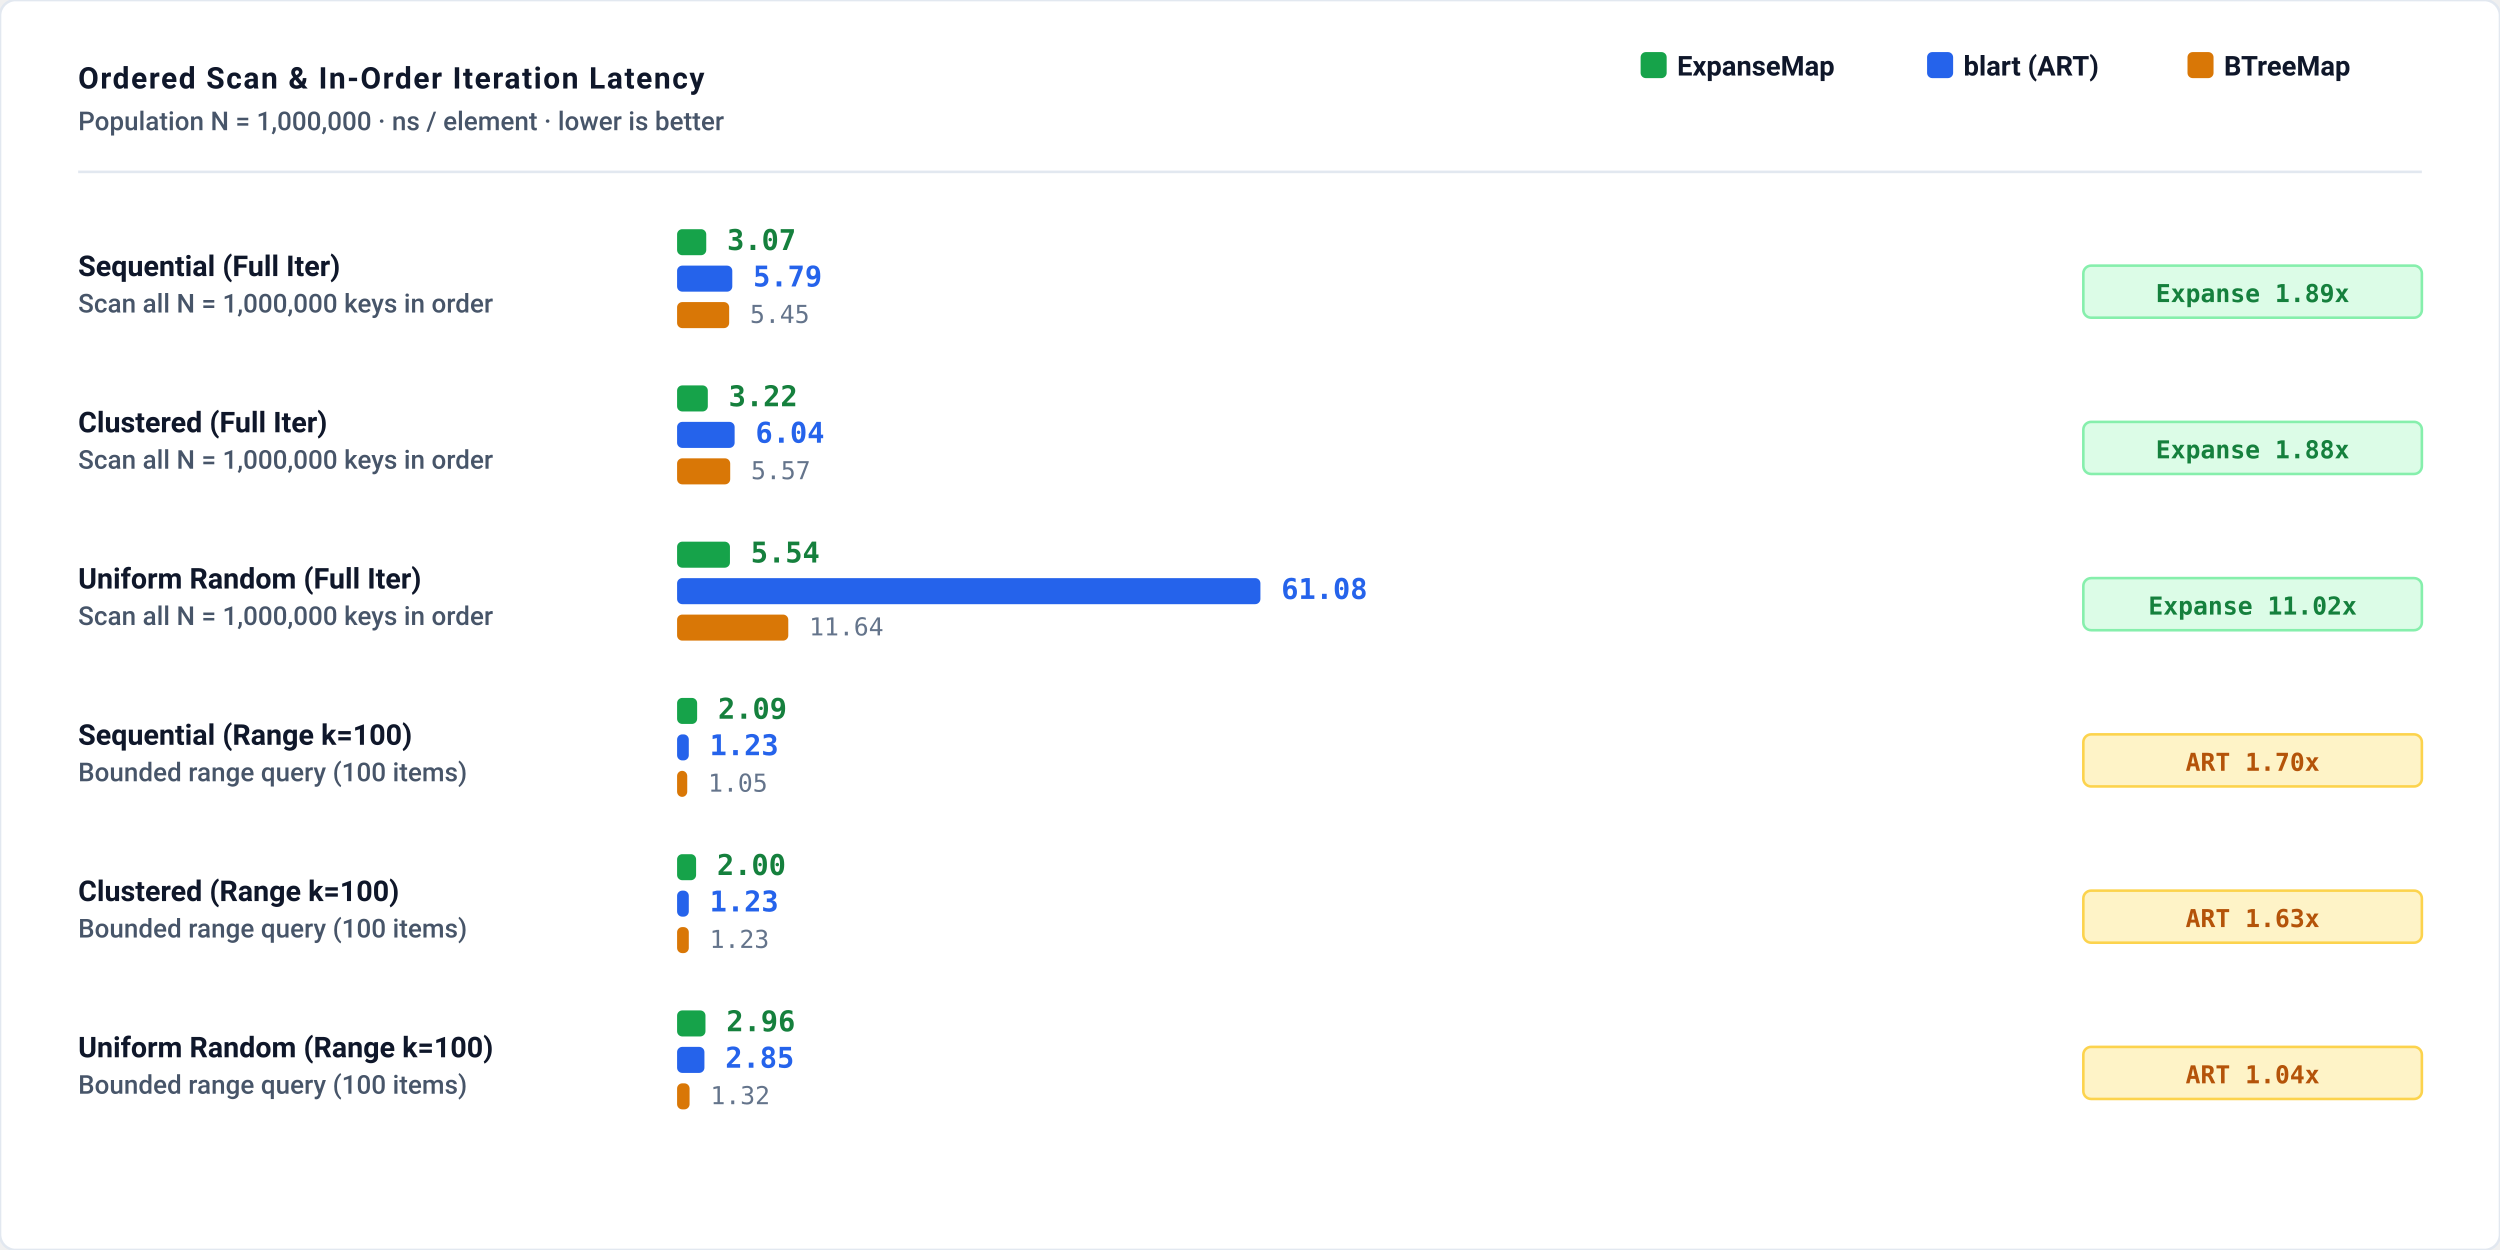
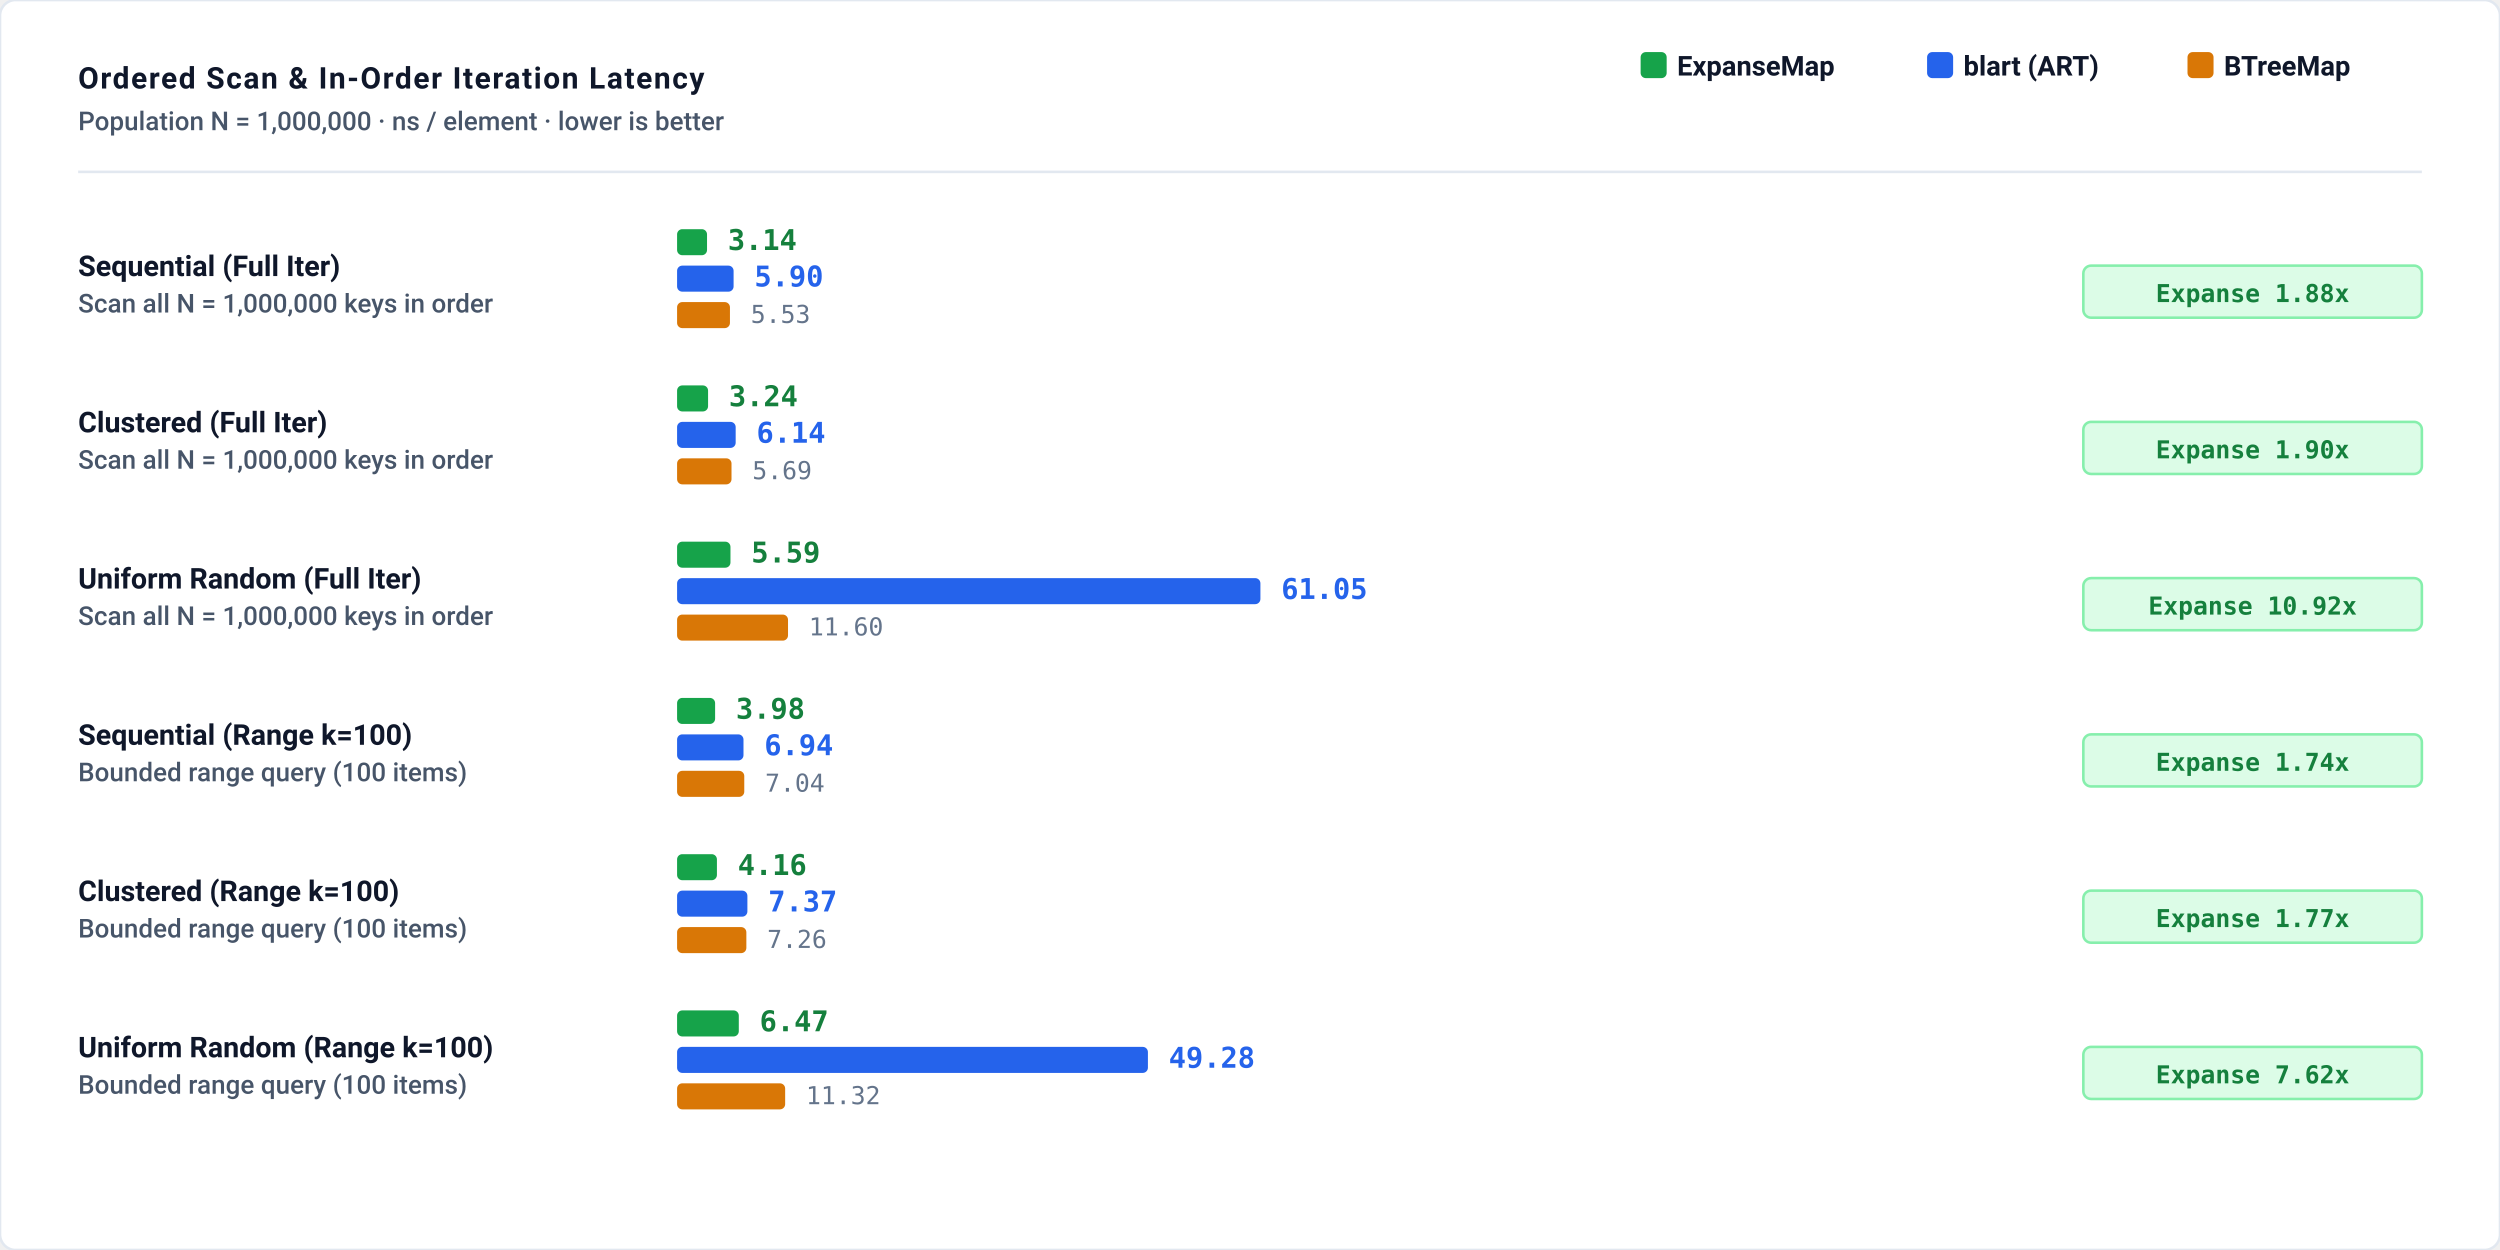
<svg xmlns="http://www.w3.org/2000/svg" role="img" viewBox="0 0 960 480" width="100%" height="100%">
  <defs>
    <style>
      .bg { fill: #ffffff; }
      .border { stroke: #e2e8f0; stroke-width: 1px; fill: none; }
      .grid { stroke: #f1f5f9; stroke-width: 1px; stroke-dasharray: 2,3; }
      .axis { stroke: #cbd5e1; stroke-width: 1.5px; }
      .divider { stroke: #e2e8f0; stroke-width: 1px; }

      .t-title { font-family: -apple-system, BlinkMacSystemFont, "Segoe UI", Roboto, Helvetica, Arial, sans-serif; font-size: 11.5px; font-weight: 700; letter-spacing: 0.6px; fill: #0f172a; text-transform: uppercase; }
      .t-sub { font-family: -apple-system, BlinkMacSystemFont, "Segoe UI", Roboto, Helvetica, Arial, sans-serif; font-size: 10px; font-weight: 500; fill: #475569; }
      .t-unit { font-family: ui-monospace, SFMono-Regular, Menlo, Monaco, Consolas, monospace; font-size: 10px; font-weight: 600; fill: #475569; }
      .t-axis-label { font-family: ui-monospace, SFMono-Regular, Menlo, Monaco, Consolas, monospace; font-size: 9.5px; font-weight: 500; fill: #64748b; }
      .t-bar-label { font-family: -apple-system, BlinkMacSystemFont, "Segoe UI", Roboto, Helvetica, Arial, sans-serif; font-size: 11px; font-weight: 700; fill: #0f172a; }
      .t-legend { font-family: -apple-system, BlinkMacSystemFont, "Segoe UI", Roboto, Helvetica, Arial, sans-serif; font-size: 10.5px; font-weight: 600; fill: #0f172a; }

      .t-val-accent { font-family: ui-monospace, SFMono-Regular, Menlo, Monaco, Consolas, monospace; font-size: 11px; font-weight: 700; fill: #15803d; }
      .t-val-blue { font-family: ui-monospace, SFMono-Regular, Menlo, Monaco, Consolas, monospace; font-size: 11px; font-weight: 600; fill: #2563eb; }
      .t-note { font-family: -apple-system, BlinkMacSystemFont, "Segoe UI", Roboto, Helvetica, Arial, sans-serif; font-size: 9.5px; font-weight: 500; fill: #64748b; }

      .b-expanse { fill: #16a34a; }
      .b-art { fill: #2563eb; }
      .b-btree { fill: #d97706; }
      .b-hashmap { fill: #7c3aed; }

      .badge-win { fill: #dcfce7; stroke: #86efac; stroke-width: 1px; }
      .badge-win-text { font-family: ui-monospace, SFMono-Regular, Menlo, Monaco, Consolas, monospace; font-size: 9.5px; font-weight: 700; fill: #15803d; text-anchor: middle; }
      .badge-loss { fill: #fef3c7; stroke: #fcd34d; stroke-width: 1px; }
      .badge-loss-text { font-family: ui-monospace, SFMono-Regular, Menlo, Monaco, Consolas, monospace; font-size: 9.5px; font-weight: 700; fill: #b45309; text-anchor: middle; }

      @media (prefers-color-scheme: dark) {
        .bg { fill: #0d1117; }
        .border { stroke: #30363d; }
        .grid { stroke: #21262d; }
        .axis { stroke: #484f58; }
        .divider { stroke: #21262d; }
        .t-title { fill: #f0f6fc; }
        .t-sub { fill: #94a3b8; }
        .t-unit { fill: #94a3b8; }
        .t-axis-label { fill: #94a3b8; }
        .t-bar-label { fill: #f8fafc; }
        .t-legend { fill: #f8fafc; }
        .t-val-accent { fill: #4ade80; }
        .t-val-blue { fill: #38bdf8; }
        .t-note { fill: #94a3b8; }
        .b-expanse { fill: #22c55e; }
        .b-art { fill: #3b82f6; }
        .b-btree { fill: #f59e0b; }
        .b-hashmap { fill: #a855f7; }
        .badge-win { fill: #052e16; stroke: #166534; }
        .badge-win-text { fill: #4ade80; }
        .badge-loss { fill: #451a03; stroke: #92400e; }
        .badge-loss-text { fill: #fbbf24; }
      }

      :root[data-theme="dark"] .bg, [data-theme="dark"] .bg { fill: #0d1117; }
      :root[data-theme="dark"] .border, [data-theme="dark"] .border { stroke: #30363d; }
      :root[data-theme="dark"] .grid, [data-theme="dark"] .grid { stroke: #21262d; }
      :root[data-theme="dark"] .axis, [data-theme="dark"] .axis { stroke: #484f58; }
      :root[data-theme="dark"] .divider, [data-theme="dark"] .divider { stroke: #21262d; }
      :root[data-theme="dark"] .t-title, [data-theme="dark"] .t-title { fill: #f0f6fc; }
      :root[data-theme="dark"] .t-sub, [data-theme="dark"] .t-sub { fill: #94a3b8; }
      :root[data-theme="dark"] .t-unit, [data-theme="dark"] .t-unit { fill: #94a3b8; }
      :root[data-theme="dark"] .t-axis-label, [data-theme="dark"] .t-axis-label { fill: #94a3b8; }
      :root[data-theme="dark"] .t-bar-label, [data-theme="dark"] .t-bar-label { fill: #f8fafc; }
      :root[data-theme="dark"] .t-legend, [data-theme="dark"] .t-legend { fill: #f8fafc; }
      :root[data-theme="dark"] .t-val-accent, [data-theme="dark"] .t-val-accent { fill: #4ade80; }
      :root[data-theme="dark"] .t-val-blue, [data-theme="dark"] .t-val-blue { fill: #38bdf8; }
      :root[data-theme="dark"] .t-note, [data-theme="dark"] .t-note { fill: #94a3b8; }
      :root[data-theme="dark"] .b-expanse, [data-theme="dark"] .b-expanse { fill: #22c55e; }
      :root[data-theme="dark"] .b-art, [data-theme="dark"] .b-art { fill: #3b82f6; }
      :root[data-theme="dark"] .b-btree, [data-theme="dark"] .b-btree { fill: #f59e0b; }
      :root[data-theme="dark"] .b-hashmap, [data-theme="dark"] .b-hashmap { fill: #a855f7; }
      :root[data-theme="dark"] .badge-win, [data-theme="dark"] .badge-win { fill: #052e16; stroke: #166534; }
      :root[data-theme="dark"] .badge-win-text, [data-theme="dark"] .badge-win-text { fill: #4ade80; }
      :root[data-theme="dark"] .badge-loss, [data-theme="dark"] .badge-loss { fill: #451a03; stroke: #92400e; }
      :root[data-theme="dark"] .badge-loss-text, [data-theme="dark"] .badge-loss-text { fill: #fbbf24; }
    </style>
  </defs>
  <rect width="100%" height="100%" class="bg" rx="6" />
  <rect width="100%" height="100%" class="border" rx="6" />
  <text x="30" y="34" class="t-title">Ordered Scan &amp; In-Order Iteration Latency</text>
  <text x="30" y="50" class="t-sub">Population N = 1,000,000 · ns / element · lower is better</text>
  <g transform="translate(630, 20)">
    <rect x="0" y="0" width="10" height="10" rx="2" class="b-expanse" />
    <text x="14" y="9" class="t-legend">ExpanseMap</text>
    <rect x="110" y="0" width="10" height="10" rx="2" class="b-art" />
    <text x="124" y="9" class="t-legend">blart (ART)</text>
    <rect x="210" y="0" width="10" height="10" rx="2" class="b-btree" />
    <text x="224" y="9" class="t-legend">BTreeMap</text>
  </g>
  <line x1="30" y1="66" x2="930" y2="66" class="divider" />
  <text x="30" y="106" class="t-bar-label">Sequential (Full Iter)</text>
  <text x="30" y="120" class="t-sub">Scan all N = 1,000,000 keys in order</text>
-   <rect x="260" y="88" width="11.2" height="10" rx="2" class="b-expanse" />
-   <text x="279.2" y="96" class="t-val-accent">3.07</text>
-   <rect x="260" y="102" width="21.2" height="10" rx="2" class="b-art" />
-   <text x="289.2" y="110" class="t-val-blue">5.79</text>
-   <rect x="260" y="116" width="20.0" height="10" rx="2" class="b-btree" />
-   <text x="288.0" y="124" class="t-axis-label">5.45</text>
+   <rect x="260" y="88" width="11.5" height="10" rx="2" class="b-expanse" />
+   <text x="279.5" y="96" class="t-val-accent">3.14</text>
+   <rect x="260" y="102" width="21.7" height="10" rx="2" class="b-art" />
+   <text x="289.7" y="110" class="t-val-blue">5.90</text>
+   <rect x="260" y="116" width="20.3" height="10" rx="2" class="b-btree" />
+   <text x="288.3" y="124" class="t-axis-label">5.53</text>
  <rect x="800" y="102" width="130" height="20" rx="3" class="badge-win" />
-   <text x="865" y="116" class="badge-win-text">Expanse 1.89x</text>
+   <text x="865" y="116" class="badge-win-text">Expanse 1.88x</text>
  <text x="30" y="166" class="t-bar-label">Clustered (Full Iter)</text>
  <text x="30" y="180" class="t-sub">Scan all N = 1,000,000 keys in order</text>
-   <rect x="260" y="148" width="11.8" height="10" rx="2" class="b-expanse" />
-   <text x="279.8" y="156" class="t-val-accent">3.22</text>
-   <rect x="260" y="162" width="22.1" height="10" rx="2" class="b-art" />
-   <text x="290.1" y="170" class="t-val-blue">6.04</text>
-   <rect x="260" y="176" width="20.4" height="10" rx="2" class="b-btree" />
-   <text x="288.4" y="184" class="t-axis-label">5.57</text>
+   <rect x="260" y="148" width="11.9" height="10" rx="2" class="b-expanse" />
+   <text x="279.9" y="156" class="t-val-accent">3.24</text>
+   <rect x="260" y="162" width="22.5" height="10" rx="2" class="b-art" />
+   <text x="290.5" y="170" class="t-val-blue">6.14</text>
+   <rect x="260" y="176" width="20.9" height="10" rx="2" class="b-btree" />
+   <text x="288.9" y="184" class="t-axis-label">5.69</text>
  <rect x="800" y="162" width="130" height="20" rx="3" class="badge-win" />
-   <text x="865" y="176" class="badge-win-text">Expanse 1.88x</text>
+   <text x="865" y="176" class="badge-win-text">Expanse 1.90x</text>
  <text x="30" y="226" class="t-bar-label">Uniform Random (Full Iter)</text>
  <text x="30" y="240" class="t-sub">Scan all N = 1,000,000 keys in order</text>
-   <rect x="260" y="208" width="20.3" height="10" rx="2" class="b-expanse" />
-   <text x="288.3" y="216" class="t-val-accent">5.54</text>
+   <rect x="260" y="208" width="20.5" height="10" rx="2" class="b-expanse" />
+   <text x="288.5" y="216" class="t-val-accent">5.59</text>
  <rect x="260" y="222" width="224.0" height="10" rx="2" class="b-art" />
-   <text x="492.0" y="230" class="t-val-blue">61.08</text>
-   <rect x="260" y="236" width="42.7" height="10" rx="2" class="b-btree" />
-   <text x="310.7" y="244" class="t-axis-label">11.64</text>
+   <text x="492.0" y="230" class="t-val-blue">61.05</text>
+   <rect x="260" y="236" width="42.6" height="10" rx="2" class="b-btree" />
+   <text x="310.6" y="244" class="t-axis-label">11.60</text>
  <rect x="800" y="222" width="130" height="20" rx="3" class="badge-win" />
-   <text x="865" y="236" class="badge-win-text">Expanse 11.02x</text>
+   <text x="865" y="236" class="badge-win-text">Expanse 10.92x</text>
  <text x="30" y="286" class="t-bar-label">Sequential (Range k=100)</text>
  <text x="30" y="300" class="t-sub">Bounded range query (100 items)</text>
-   <rect x="260" y="268" width="7.7" height="10" rx="2" class="b-expanse" />
-   <text x="275.7" y="276" class="t-val-accent">2.09</text>
-   <rect x="260" y="282" width="4.5" height="10" rx="2" class="b-art" />
-   <text x="272.5" y="290" class="t-val-blue">1.23</text>
-   <rect x="260" y="296" width="3.9" height="10" rx="2" class="b-btree" />
-   <text x="271.9" y="304" class="t-axis-label">1.05</text>
-   <rect x="800" y="282" width="130" height="20" rx="3" class="badge-loss" />
-   <text x="865" y="296" class="badge-loss-text">ART 1.70x</text>
+   <rect x="260" y="268" width="14.6" height="10" rx="2" class="b-expanse" />
+   <text x="282.6" y="276" class="t-val-accent">3.98</text>
+   <rect x="260" y="282" width="25.5" height="10" rx="2" class="b-art" />
+   <text x="293.5" y="290" class="t-val-blue">6.94</text>
+   <rect x="260" y="296" width="25.8" height="10" rx="2" class="b-btree" />
+   <text x="293.8" y="304" class="t-axis-label">7.04</text>
+   <rect x="800" y="282" width="130" height="20" rx="3" class="badge-win" />
+   <text x="865" y="296" class="badge-win-text">Expanse 1.74x</text>
  <text x="30" y="346" class="t-bar-label">Clustered (Range k=100)</text>
  <text x="30" y="360" class="t-sub">Bounded range query (100 items)</text>
-   <rect x="260" y="328" width="7.3" height="10" rx="2" class="b-expanse" />
-   <text x="275.3" y="336" class="t-val-accent">2.00</text>
-   <rect x="260" y="342" width="4.5" height="10" rx="2" class="b-art" />
-   <text x="272.5" y="350" class="t-val-blue">1.23</text>
-   <rect x="260" y="356" width="4.5" height="10" rx="2" class="b-btree" />
-   <text x="272.5" y="364" class="t-axis-label">1.23</text>
-   <rect x="800" y="342" width="130" height="20" rx="3" class="badge-loss" />
-   <text x="865" y="356" class="badge-loss-text">ART 1.63x</text>
+   <rect x="260" y="328" width="15.3" height="10" rx="2" class="b-expanse" />
+   <text x="283.3" y="336" class="t-val-accent">4.16</text>
+   <rect x="260" y="342" width="27.0" height="10" rx="2" class="b-art" />
+   <text x="295.0" y="350" class="t-val-blue">7.37</text>
+   <rect x="260" y="356" width="26.6" height="10" rx="2" class="b-btree" />
+   <text x="294.6" y="364" class="t-axis-label">7.26</text>
+   <rect x="800" y="342" width="130" height="20" rx="3" class="badge-win" />
+   <text x="865" y="356" class="badge-win-text">Expanse 1.77x</text>
  <text x="30" y="406" class="t-bar-label">Uniform Random (Range k=100)</text>
  <text x="30" y="420" class="t-sub">Bounded range query (100 items)</text>
-   <rect x="260" y="388" width="10.9" height="10" rx="2" class="b-expanse" />
-   <text x="278.9" y="396" class="t-val-accent">2.96</text>
-   <rect x="260" y="402" width="10.5" height="10" rx="2" class="b-art" />
-   <text x="278.5" y="410" class="t-val-blue">2.85</text>
-   <rect x="260" y="416" width="4.8" height="10" rx="2" class="b-btree" />
-   <text x="272.8" y="424" class="t-axis-label">1.32</text>
-   <rect x="800" y="402" width="130" height="20" rx="3" class="badge-loss" />
-   <text x="865" y="416" class="badge-loss-text">ART 1.04x</text>
+   <rect x="260" y="388" width="23.7" height="10" rx="2" class="b-expanse" />
+   <text x="291.7" y="396" class="t-val-accent">6.47</text>
+   <rect x="260" y="402" width="180.8" height="10" rx="2" class="b-art" />
+   <text x="448.8" y="410" class="t-val-blue">49.28</text>
+   <rect x="260" y="416" width="41.5" height="10" rx="2" class="b-btree" />
+   <text x="309.5" y="424" class="t-axis-label">11.32</text>
+   <rect x="800" y="402" width="130" height="20" rx="3" class="badge-win" />
+   <text x="865" y="416" class="badge-win-text">Expanse 7.62x</text>
</svg>
